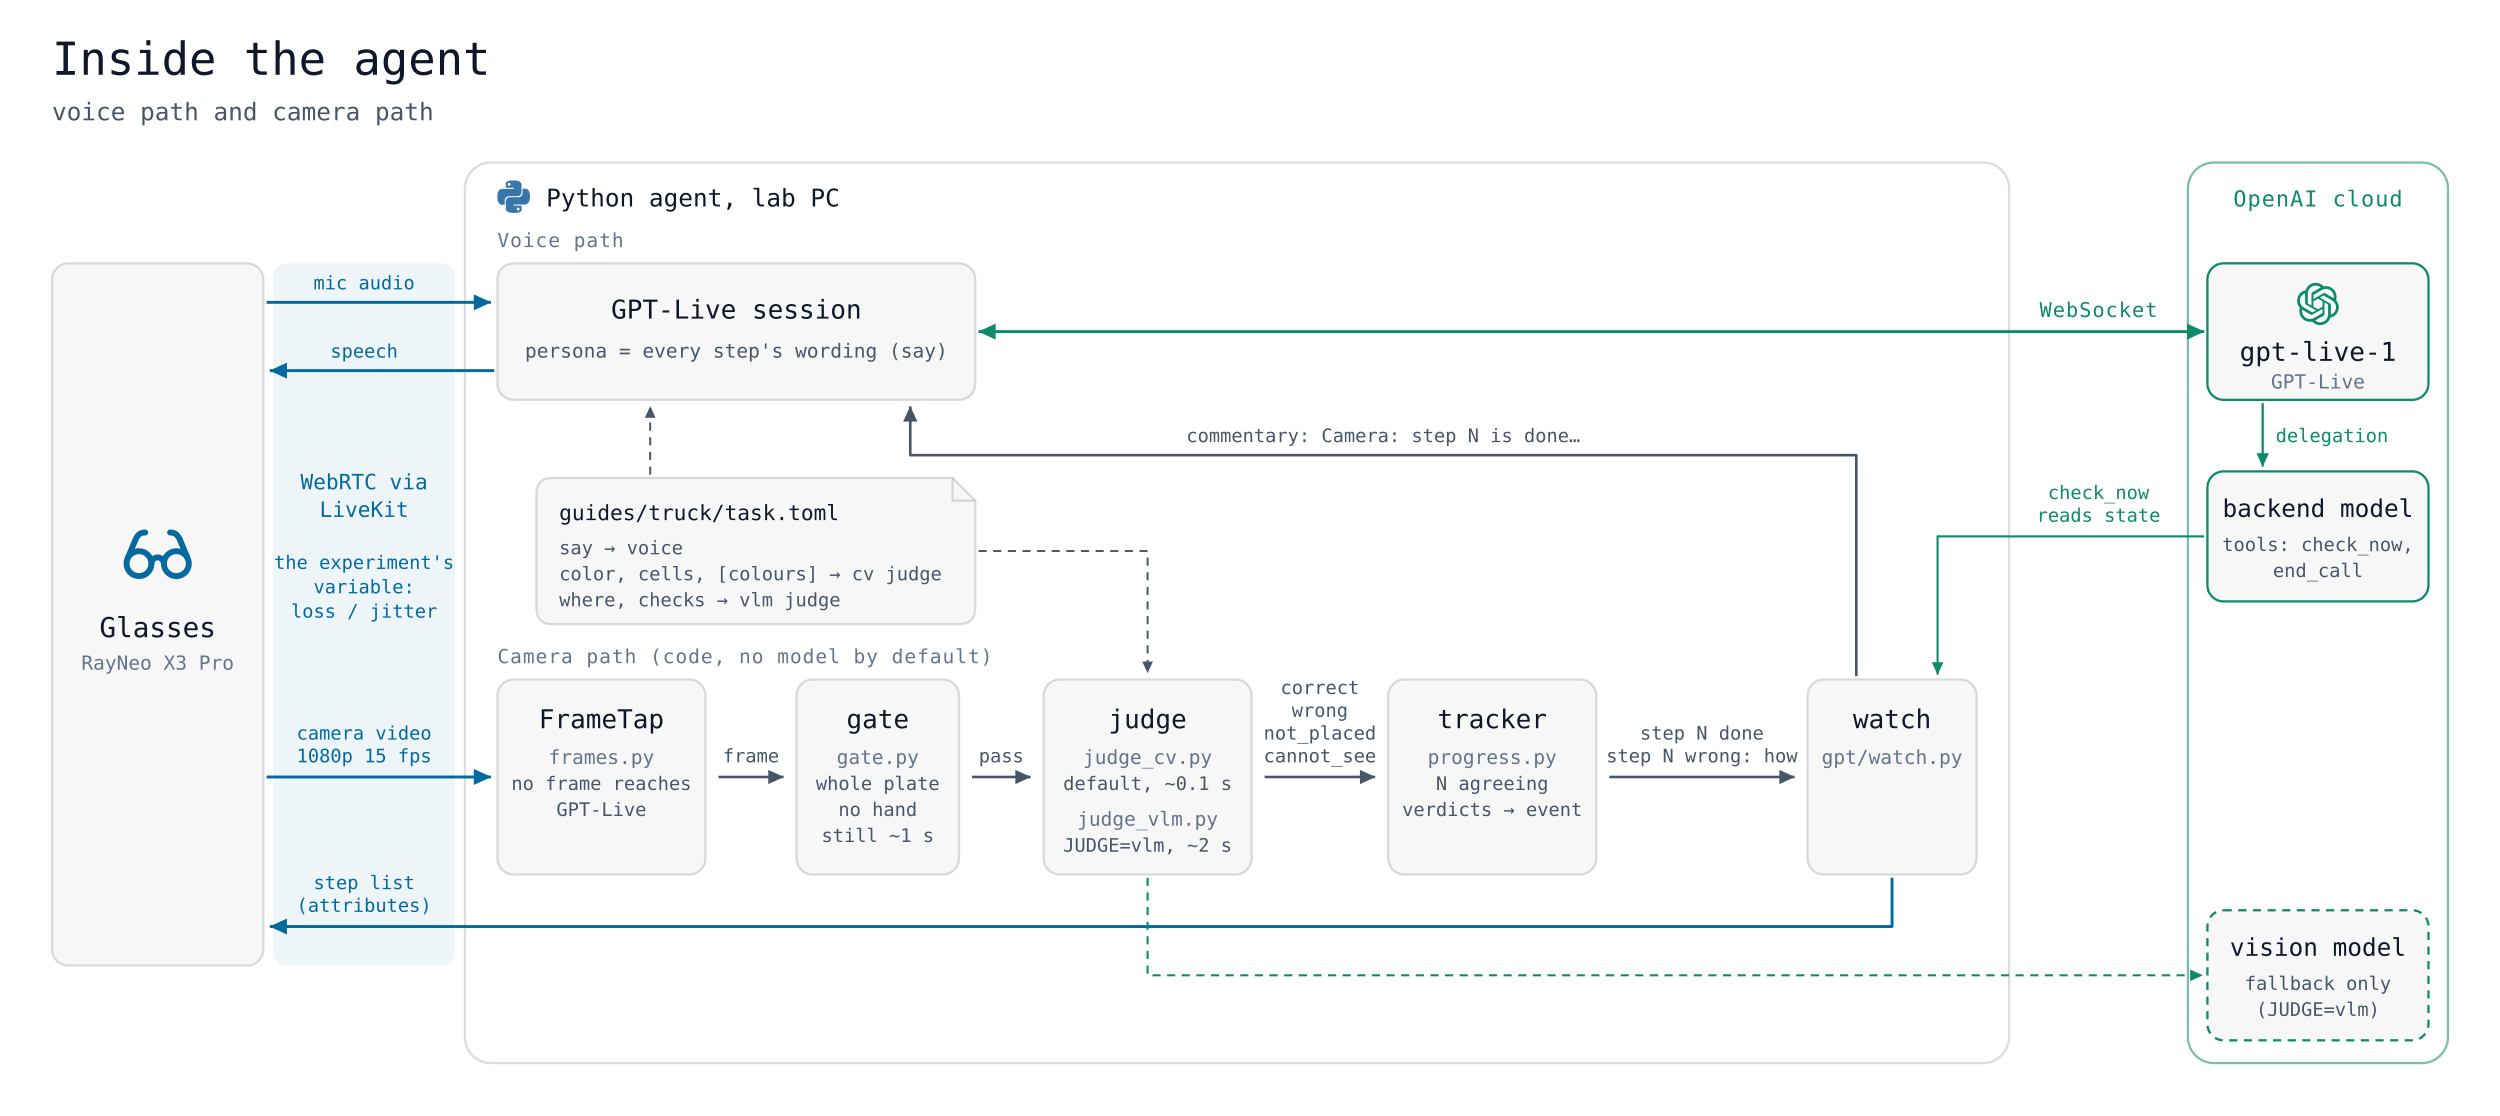
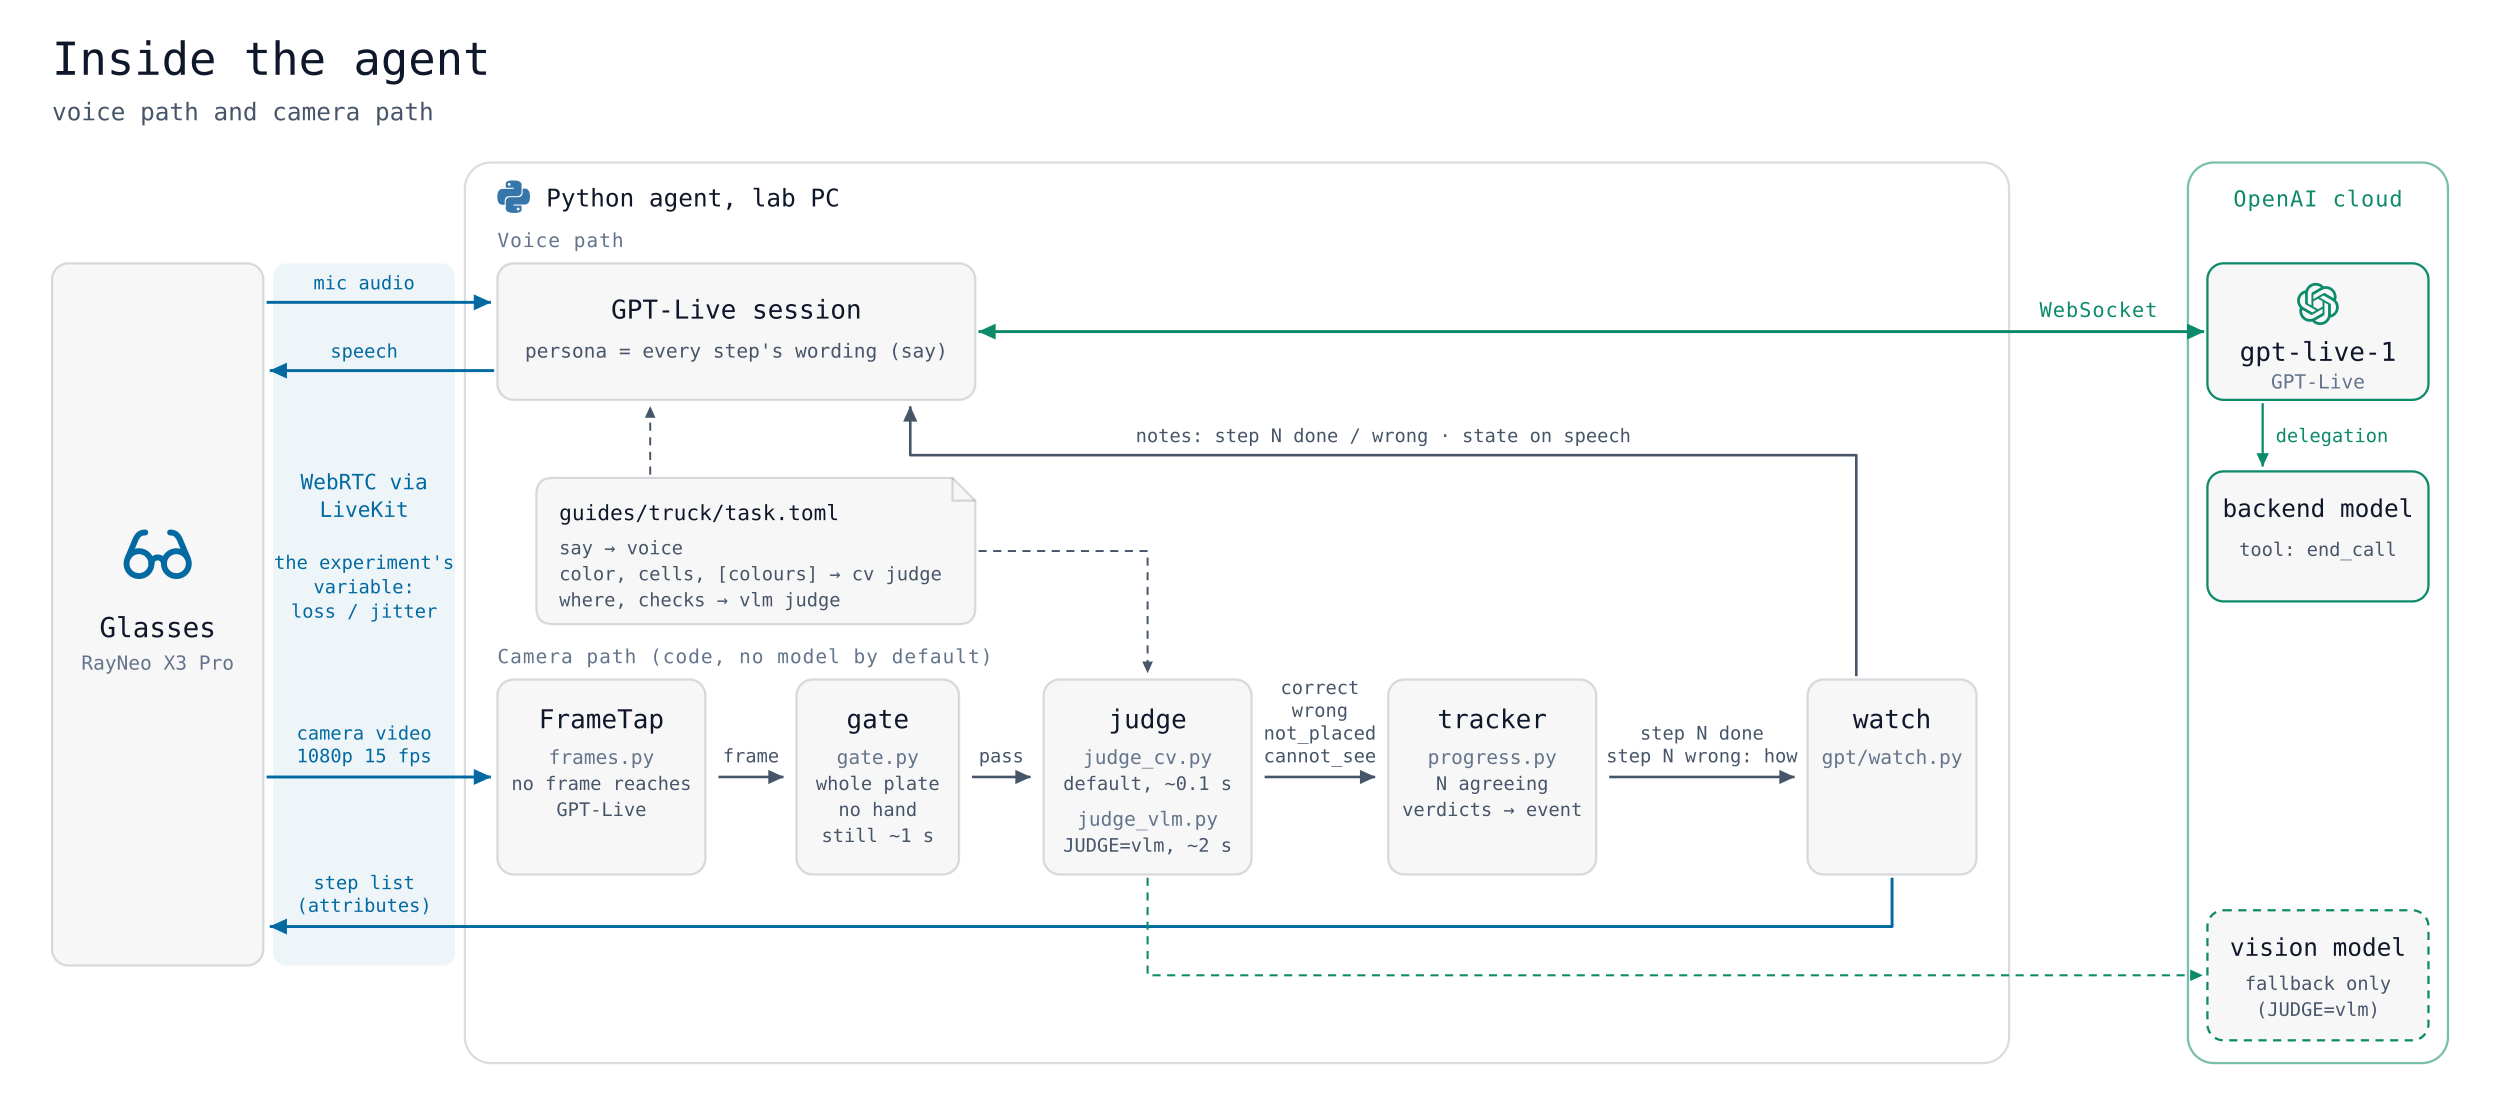
<svg xmlns="http://www.w3.org/2000/svg" width="1538" height="686" viewBox="0 0 1538 686" font-family="JetBrains Mono, Cascadia Mono, Consolas, monospace">
  <defs>
    <marker id="head" viewBox="0 0 10 10" refX="9" refY="5" markerWidth="6.5" markerHeight="6.5" orient="auto-start-reverse">
      <path d="M0 0.8 L9.2 5 L0 9.2 Z" fill="#0369a1" />
    </marker>
    <marker id="headm" viewBox="0 0 10 10" refX="9" refY="5" markerWidth="6.5" markerHeight="6.5" orient="auto-start-reverse">
      <path d="M0 0.8 L9.2 5 L0 9.2 Z" fill="#475569" />
    </marker>
    <marker id="headv" viewBox="0 0 10 10" refX="9" refY="5" markerWidth="6.5" markerHeight="6.5" orient="auto-start-reverse">
      <path d="M0 0.8 L9.2 5 L0 9.2 Z" fill="#0d8a6a" />
    </marker>
  </defs>
  <text x="32" y="46" font-size="28" fill="#0f172a" text-anchor="start">Inside the agent</text>
  <text x="32" y="74" font-size="15" fill="#475569" text-anchor="start">voice path and camera path</text>
  <rect x="32" y="162" width="130" height="432" rx="10" fill="#0f172a08" stroke="#0f172a26" stroke-width="1.4" />
  <g transform="translate(74.0,318) scale(1.91667)" fill="none" stroke="#0369a1" stroke-width="1.9" stroke-linecap="round" stroke-linejoin="round">
    <circle cx="6" cy="15" r="4" />
    <circle cx="18" cy="15" r="4" />
    <path d="M14 15a2 2 0 0 0-2-2 2 2 0 0 0-2 2" />
    <path d="M2.5 13 5 7c.7-1.3 1.4-2 3-2" />
    <path d="M21.5 13 19 7c-.7-1.3-1.5-2-3-2" />
  </g>
  <text x="97.0" y="392" font-size="17" fill="#0f172a" text-anchor="middle">Glasses</text>
  <text x="97.0" y="412" font-size="12" fill="#64748b" text-anchor="middle">RayNeo X3 Pro</text>
  <rect x="168" y="162" width="112" height="432" rx="8" fill="#0369a1" fill-opacity="0.07" />
  <text x="224.0" y="301" font-size="13" fill="#0369a1" text-anchor="middle">WebRTC via</text>
  <text x="224.0" y="318" font-size="13" fill="#0369a1" text-anchor="middle">LiveKit</text>
  <text x="224.0" y="350" font-size="11.5" fill="#0369a1" text-anchor="middle">the experiment's</text>
  <text x="224.0" y="365" font-size="11.5" fill="#0369a1" text-anchor="middle">variable:</text>
  <text x="224.0" y="380" font-size="11.5" fill="#0369a1" text-anchor="middle">loss / jitter</text>
  <rect x="286" y="100" width="950" height="554" rx="16" fill="none" stroke="#0f172a26" stroke-width="1.4" />
  <g transform="translate(306.0,111) scale(0.833333)" fill="#3776AB">
    <path d="M14.25.18l.9.2.73.26.59.3.45.32.34.34.25.34.16.33.1.3.04.26.02.2-.01.13V8.5l-.05.63-.13.55-.21.46-.26.38-.3.31-.33.25-.35.19-.35.14-.33.1-.3.07-.26.04-.21.02H8.77l-.69.05-.59.14-.5.22-.41.27-.33.32-.27.35-.2.36-.15.37-.1.35-.07.32-.04.27-.02.21v3.06H3.17l-.21-.03-.28-.07-.32-.12-.35-.18-.36-.26-.36-.36-.35-.46-.32-.59-.28-.73-.21-.88-.14-1.05-.05-1.23.06-1.22.16-1.04.24-.87.32-.71.36-.57.4-.44.42-.33.42-.24.4-.16.36-.1.32-.05.24-.01h.16l.06.01h8.16v-.83H6.18l-.01-2.75-.02-.37.05-.34.11-.31.17-.28.25-.26.31-.23.38-.2.44-.18.51-.15.58-.12.64-.1.71-.06.77-.04.84-.02 1.27.05zm-6.3 1.98l-.23.33-.08.41.08.41.23.34.33.22.41.09.41-.09.33-.22.23-.34.08-.41-.08-.41-.23-.33-.33-.22-.41-.09-.41.09zm13.09 3.95l.28.06.32.12.35.18.36.27.36.35.35.47.32.59.28.73.21.88.14 1.04.05 1.23-.06 1.23-.16 1.04-.24.86-.32.71-.36.57-.4.45-.42.33-.42.24-.4.16-.36.09-.32.05-.24.02-.16-.01h-8.22v.82h5.84l.01 2.76.02.36-.05.34-.11.31-.17.29-.25.25-.31.24-.38.2-.44.17-.51.15-.58.13-.64.09-.71.07-.77.04-.84.01-1.27-.04-1.07-.14-.9-.2-.73-.25-.59-.3-.45-.33-.34-.34-.25-.34-.16-.33-.1-.3-.04-.25-.02-.2.01-.13v-5.34l.05-.64.13-.54.21-.46.26-.38.3-.32.33-.24.35-.2.35-.14.33-.1.3-.06.26-.04.21-.02.13-.01h5.84l.69-.05.59-.14.5-.21.41-.28.33-.32.27-.35.2-.36.15-.36.1-.35.07-.32.04-.28.02-.21V6.07h2.09l.14.01zm-6.47 14.25l-.23.33-.08.41.08.41.23.33.33.23.41.08.41-.08.33-.23.23-.33.08-.41-.08-.41-.23-.33-.33-.23-.41-.08-.41.08z" />
  </g>
  <text x="336" y="127" font-size="15" fill="#0f172a" text-anchor="start">Python agent, lab PC</text>
  <text x="306" y="152" font-size="12" fill="#64748b" text-anchor="start" letter-spacing="0.6">Voice path</text>
  <text x="306" y="408" font-size="12" fill="#64748b" text-anchor="start" letter-spacing="0.6">Camera path (code, no model by default)</text>
  <rect x="306" y="162" width="294" height="84" rx="10" fill="#0f172a08" stroke="#0f172a26" stroke-width="1.4" />
  <text x="453.0" y="196" font-size="16" fill="#0f172a" text-anchor="middle">GPT-Live session</text>
  <text x="453.0" y="220" font-size="12" fill="#475569" text-anchor="middle">persona = every step's wording (say)</text>
  <rect x="306" y="418" width="128" height="120" rx="10" fill="#0f172a08" stroke="#0f172a26" stroke-width="1.4" />
  <text x="370.0" y="448" font-size="16" fill="#0f172a" text-anchor="middle">FrameTap</text>
  <text x="370.0" y="470" font-size="12" fill="#64748b" text-anchor="middle">frames.py</text>
  <text x="370.0" y="486" font-size="11.5" fill="#475569" text-anchor="middle">no frame reaches</text>
  <text x="370.0" y="502" font-size="11.5" fill="#475569" text-anchor="middle">GPT-Live</text>
  <rect x="490" y="418" width="100" height="120" rx="10" fill="#0f172a08" stroke="#0f172a26" stroke-width="1.4" />
  <text x="540.0" y="448" font-size="16" fill="#0f172a" text-anchor="middle">gate</text>
  <text x="540.0" y="470" font-size="12" fill="#64748b" text-anchor="middle">gate.py</text>
  <text x="540.0" y="486" font-size="11.5" fill="#475569" text-anchor="middle">whole plate</text>
  <text x="540.0" y="502" font-size="11.5" fill="#475569" text-anchor="middle">no hand</text>
  <text x="540.0" y="518" font-size="11.5" fill="#475569" text-anchor="middle">still ~1 s</text>
  <rect x="642" y="418" width="128" height="120" rx="10" fill="#0f172a08" stroke="#0f172a26" stroke-width="1.4" />
  <text x="706.0" y="448" font-size="16" fill="#0f172a" text-anchor="middle">judge</text>
  <text x="706.0" y="470" font-size="12" fill="#64748b" text-anchor="middle">judge_cv.py</text>
  <text x="706.0" y="486" font-size="11.5" fill="#475569" text-anchor="middle">default, ~0.1 s</text>
  <text x="706.0" y="508" font-size="12" fill="#64748b" text-anchor="middle">judge_vlm.py</text>
  <text x="706.0" y="524" font-size="11.5" fill="#475569" text-anchor="middle">JUDGE=vlm, ~2 s</text>
  <rect x="854" y="418" width="128" height="120" rx="10" fill="#0f172a08" stroke="#0f172a26" stroke-width="1.4" />
  <text x="918.0" y="448" font-size="16" fill="#0f172a" text-anchor="middle">tracker</text>
  <text x="918.0" y="470" font-size="12" fill="#64748b" text-anchor="middle">progress.py</text>
  <text x="918.0" y="486" font-size="11.5" fill="#475569" text-anchor="middle">N agreeing</text>
  <text x="918.0" y="502" font-size="11.5" fill="#475569" text-anchor="middle">verdicts → event</text>
  <rect x="1112" y="418" width="104" height="120" rx="10" fill="#0f172a08" stroke="#0f172a26" stroke-width="1.4" />
  <text x="1164.0" y="448" font-size="16" fill="#0f172a" text-anchor="middle">watch</text>
  <text x="1164.0" y="470" font-size="12" fill="#64748b" text-anchor="middle">gpt/watch.py</text>
  <path d="M442 478.0 L482 478.0" fill="none" stroke="#475569" stroke-width="1.6" stroke-linejoin="round" marker-end="url(#headm)" />
  <text x="462.0" y="469.0" font-size="11.5" fill="#475569" text-anchor="middle">frame</text>
  <path d="M598 478.0 L634 478.0" fill="none" stroke="#475569" stroke-width="1.6" stroke-linejoin="round" marker-end="url(#headm)" />
  <text x="616.0" y="469.0" font-size="11.5" fill="#475569" text-anchor="middle">pass</text>
  <path d="M778 478.0 L846 478.0" fill="none" stroke="#475569" stroke-width="1.6" stroke-linejoin="round" marker-end="url(#headm)" />
  <text x="812.0" y="427.0" font-size="11.5" fill="#475569" text-anchor="middle">correct</text>
  <text x="812.0" y="441.0" font-size="11.5" fill="#475569" text-anchor="middle">wrong</text>
  <text x="812.0" y="455.0" font-size="11.5" fill="#475569" text-anchor="middle">not_placed</text>
  <text x="812.0" y="469.0" font-size="11.5" fill="#475569" text-anchor="middle">cannot_see</text>
  <path d="M990 478.0 L1104 478.0" fill="none" stroke="#475569" stroke-width="1.6" stroke-linejoin="round" marker-end="url(#headm)" />
  <text x="1047.0" y="455.0" font-size="11.5" fill="#475569" text-anchor="middle">step N done</text>
  <text x="1047.0" y="469.0" font-size="11.5" fill="#475569" text-anchor="middle">step N wrong: how</text>
  <path d="M340 294 H586 L600 308 V374 Q600 384 590 384 H340 Q330 384 330 374 V304 Q330 294 340 294 Z" fill="#0f172a08" stroke="#0f172a26" stroke-width="1.4" />
  <path d="M586 294 V308 H600" fill="none" stroke="#0f172a26" stroke-width="1.4" />
  <text x="344" y="320" font-size="13" fill="#0f172a" text-anchor="start">guides/truck/task.toml</text>
  <text x="344" y="341" font-size="11.5" fill="#475569" text-anchor="start">say → voice</text>
  <text x="344" y="357" font-size="11.5" fill="#475569" text-anchor="start">color, cells, [colours] → cv judge</text>
  <text x="344" y="373" font-size="11.5" fill="#475569" text-anchor="start">where, checks → vlm judge</text>
  <path d="M400 292 L400 250" fill="none" stroke="#475569" stroke-width="1.2" stroke-linejoin="round" stroke-dasharray="5 4" marker-end="url(#headm)" />
  <path d="M602 339.0 L706.0 339.0 L706.0 414" fill="none" stroke="#475569" stroke-width="1.2" stroke-linejoin="round" stroke-dasharray="5 4" marker-end="url(#headm)" />
  <path d="M1142 416 L1142 280 L560 280 L560 250" fill="none" stroke="#475569" stroke-width="1.6" stroke-linejoin="round" marker-end="url(#headm)" />
-   <text x="851.0" y="272" font-size="11.5" fill="#475569" text-anchor="middle">commentary: Camera: step N is done…</text>
+   <text x="851.0" y="272" font-size="11.5" fill="#475569" text-anchor="middle">notes: step N done / wrong · state on speech</text>
  <path d="M164 186 L302 186" fill="none" stroke="#0369a1" stroke-width="1.8" stroke-linejoin="round" marker-end="url(#head)" />
  <text x="224.0" y="178" font-size="11.5" fill="#0369a1" text-anchor="middle">mic audio</text>
  <path d="M304 228 L166 228" fill="none" stroke="#0369a1" stroke-width="1.8" stroke-linejoin="round" marker-end="url(#head)" />
  <text x="224.0" y="220" font-size="11.5" fill="#0369a1" text-anchor="middle">speech</text>
  <path d="M164 478.0 L302 478.0" fill="none" stroke="#0369a1" stroke-width="1.8" stroke-linejoin="round" marker-end="url(#head)" />
  <text x="224.0" y="455.0" font-size="11.5" fill="#0369a1" text-anchor="middle">camera video</text>
  <text x="224.0" y="469.0" font-size="11.5" fill="#0369a1" text-anchor="middle">1080p 15 fps</text>
  <path d="M1164.0 540 L1164.0 570 L166 570" fill="none" stroke="#0369a1" stroke-width="1.8" stroke-linejoin="round" marker-end="url(#head)" />
  <text x="224.0" y="547" font-size="11.5" fill="#0369a1" text-anchor="middle">step list</text>
  <text x="224.0" y="561" font-size="11.5" fill="#0369a1" text-anchor="middle">(attributes)</text>
  <rect x="1346" y="100" width="160" height="554" rx="16" fill="none" stroke="#0d8a6a" stroke-opacity="0.55" stroke-width="1.4" />
  <text x="1426.0" y="127" font-size="13.5" fill="#0d8a6a" text-anchor="middle" letter-spacing="0.6">OpenAI cloud</text>
  <rect x="1358" y="162" width="136" height="84" rx="10" fill="#0f172a08" stroke="#0d8a6a" stroke-width="1.4" />
  <g transform="translate(1413.0,174) scale(1.08333)" fill="#0d8a6a">
    <path d="M22.282 9.821a5.985 5.985 0 0 0-.516-4.911 6.046 6.046 0 0 0-6.51-2.9A6.065 6.065 0 0 0 4.981 4.182a5.985 5.985 0 0 0-3.998 2.9 6.046 6.046 0 0 0 .743 7.097 5.98 5.98 0 0 0 .511 4.911 6.051 6.051 0 0 0 6.515 2.9A5.985 5.985 0 0 0 13.26 24a6.056 6.056 0 0 0 5.772-4.206 5.989 5.989 0 0 0 3.998-2.9 6.056 6.056 0 0 0-.748-7.073zm-9.022 12.608a4.476 4.476 0 0 1-2.876-1.041l.142-.08 4.778-2.758a.795.795 0 0 0 .393-.681v-6.737l2.02 1.169a.071.071 0 0 1 .038.052v5.583a4.504 4.504 0 0 1-4.495 4.494zm-9.661-4.125a4.471 4.471 0 0 1-.535-3.014l.142.085 4.783 2.758a.771.771 0 0 0 .781 0l5.843-3.369v2.332a.08.08 0 0 1-.033.061L9.74 19.95a4.499 4.499 0 0 1-6.141-1.646zM2.341 7.896a4.485 4.485 0 0 1 2.365-1.973V11.6a.766.766 0 0 0 .388.676l5.814 3.354-2.02 1.169a.076.076 0 0 1-.071 0l-4.83-2.787A4.504 4.504 0 0 1 2.341 7.872zm16.596 3.856L13.104 8.364 15.119 7.2a.076.076 0 0 1 .071 0l4.83 2.791a4.494 4.494 0 0 1-.676 8.104v-5.677a.79.79 0 0 0-.407-.667zm2.011-3.023l-.142-.085-4.774-2.782a.776.776 0 0 0-.785 0L9.409 9.23V6.897a.066.066 0 0 1 .028-.061l4.83-2.787a4.499 4.499 0 0 1 6.68 4.66zM8.306 12.863l-2.02-1.164a.08.08 0 0 1-.038-.057V6.074a4.499 4.499 0 0 1 7.376-3.454l-.142.081L8.704 5.459a.795.795 0 0 0-.393.681zm1.098-2.365l2.602-1.5 2.607 1.5v2.999l-2.597 1.5-2.607-1.5Z" />
  </g>
  <text x="1426.0" y="222" font-size="16" fill="#0f172a" text-anchor="middle">gpt-live-1</text>
  <text x="1426.0" y="239" font-size="12" fill="#64748b" text-anchor="middle">GPT-Live</text>
  <rect x="1358" y="290" width="136" height="80" rx="10" fill="#0f172a08" stroke="#0d8a6a" stroke-width="1.4" />
  <text x="1426.0" y="318" font-size="15" fill="#0f172a" text-anchor="middle">backend model</text>
-   <text x="1426.0" y="339" font-size="11.5" fill="#475569" text-anchor="middle">tools: check_now,</text>
-   <text x="1426.0" y="355" font-size="11.5" fill="#475569" text-anchor="middle">end_call</text>
+   <text x="1426.0" y="342" font-size="11.5" fill="#475569" text-anchor="middle">tool: end_call</text>
  <path d="M1392 248 L1392 287" fill="none" stroke="#0d8a6a" stroke-width="1.4" stroke-linejoin="round" marker-end="url(#headv)" />
  <text x="1400" y="272.0" font-size="11.5" fill="#0d8a6a" text-anchor="start">delegation</text>
  <rect x="1358" y="560" width="136" height="80" rx="10" fill="#0f172a08" stroke="#0d8a6a" stroke-width="1.4" stroke-dasharray="5 4" />
  <text x="1426.0" y="588" font-size="15" fill="#0f172a" text-anchor="middle">vision model</text>
  <text x="1426.0" y="609" font-size="11.5" fill="#475569" text-anchor="middle">fallback only</text>
  <text x="1426.0" y="625" font-size="11.5" fill="#475569" text-anchor="middle">(JUDGE=vlm)</text>
  <path d="M602 204.0 L1356 204.0" fill="none" stroke="#0d8a6a" stroke-width="1.8" stroke-linejoin="round" marker-start="url(#headv)" marker-end="url(#headv)" />
  <text x="1291.0" y="195.0" font-size="12.5" fill="#0d8a6a" text-anchor="middle" letter-spacing="0.6">WebSocket</text>
-   <path d="M1356 330 L1192 330 L1192 415" fill="none" stroke="#0d8a6a" stroke-width="1.3" stroke-linejoin="round" marker-end="url(#headv)" />
-   <text x="1291.0" y="307" font-size="11.5" fill="#0d8a6a" text-anchor="middle">check_now</text>
-   <text x="1291.0" y="321" font-size="11.5" fill="#0d8a6a" text-anchor="middle">reads state</text>
  <path d="M706.0 540 L706.0 600 L1355 600" fill="none" stroke="#0d8a6a" stroke-width="1.3" stroke-linejoin="round" stroke-dasharray="5 4" marker-end="url(#headv)" />
</svg>
